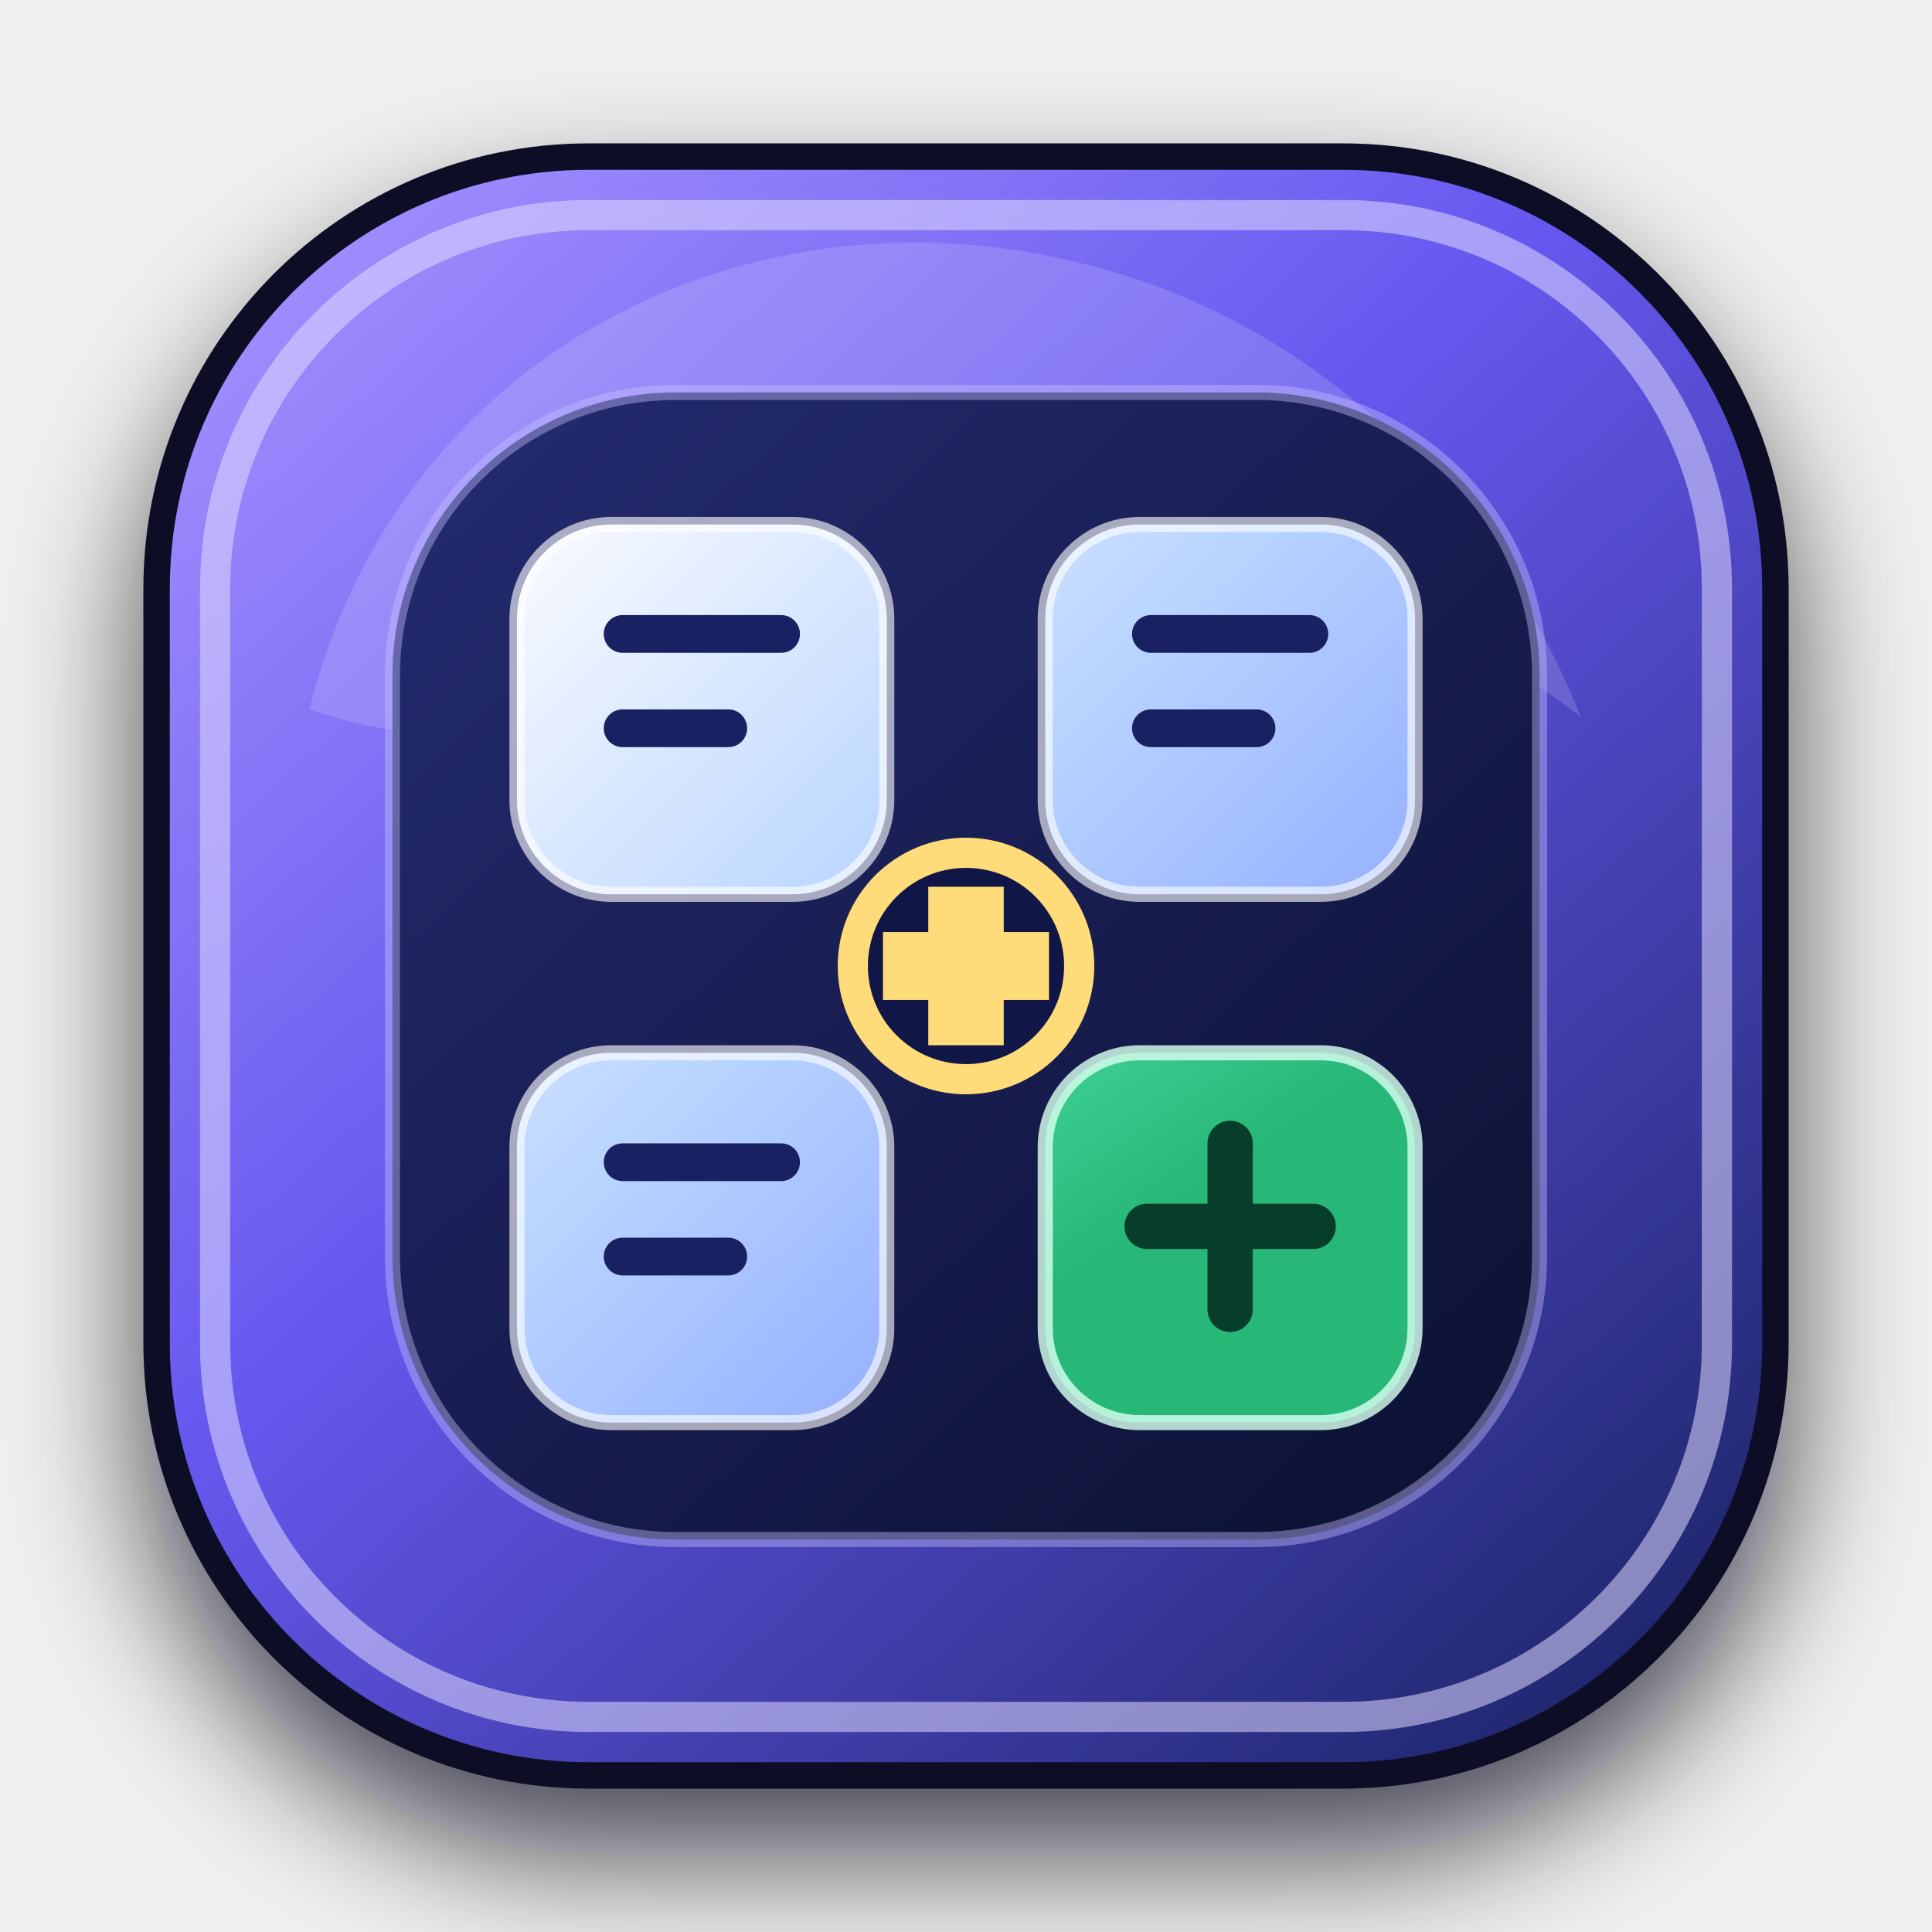
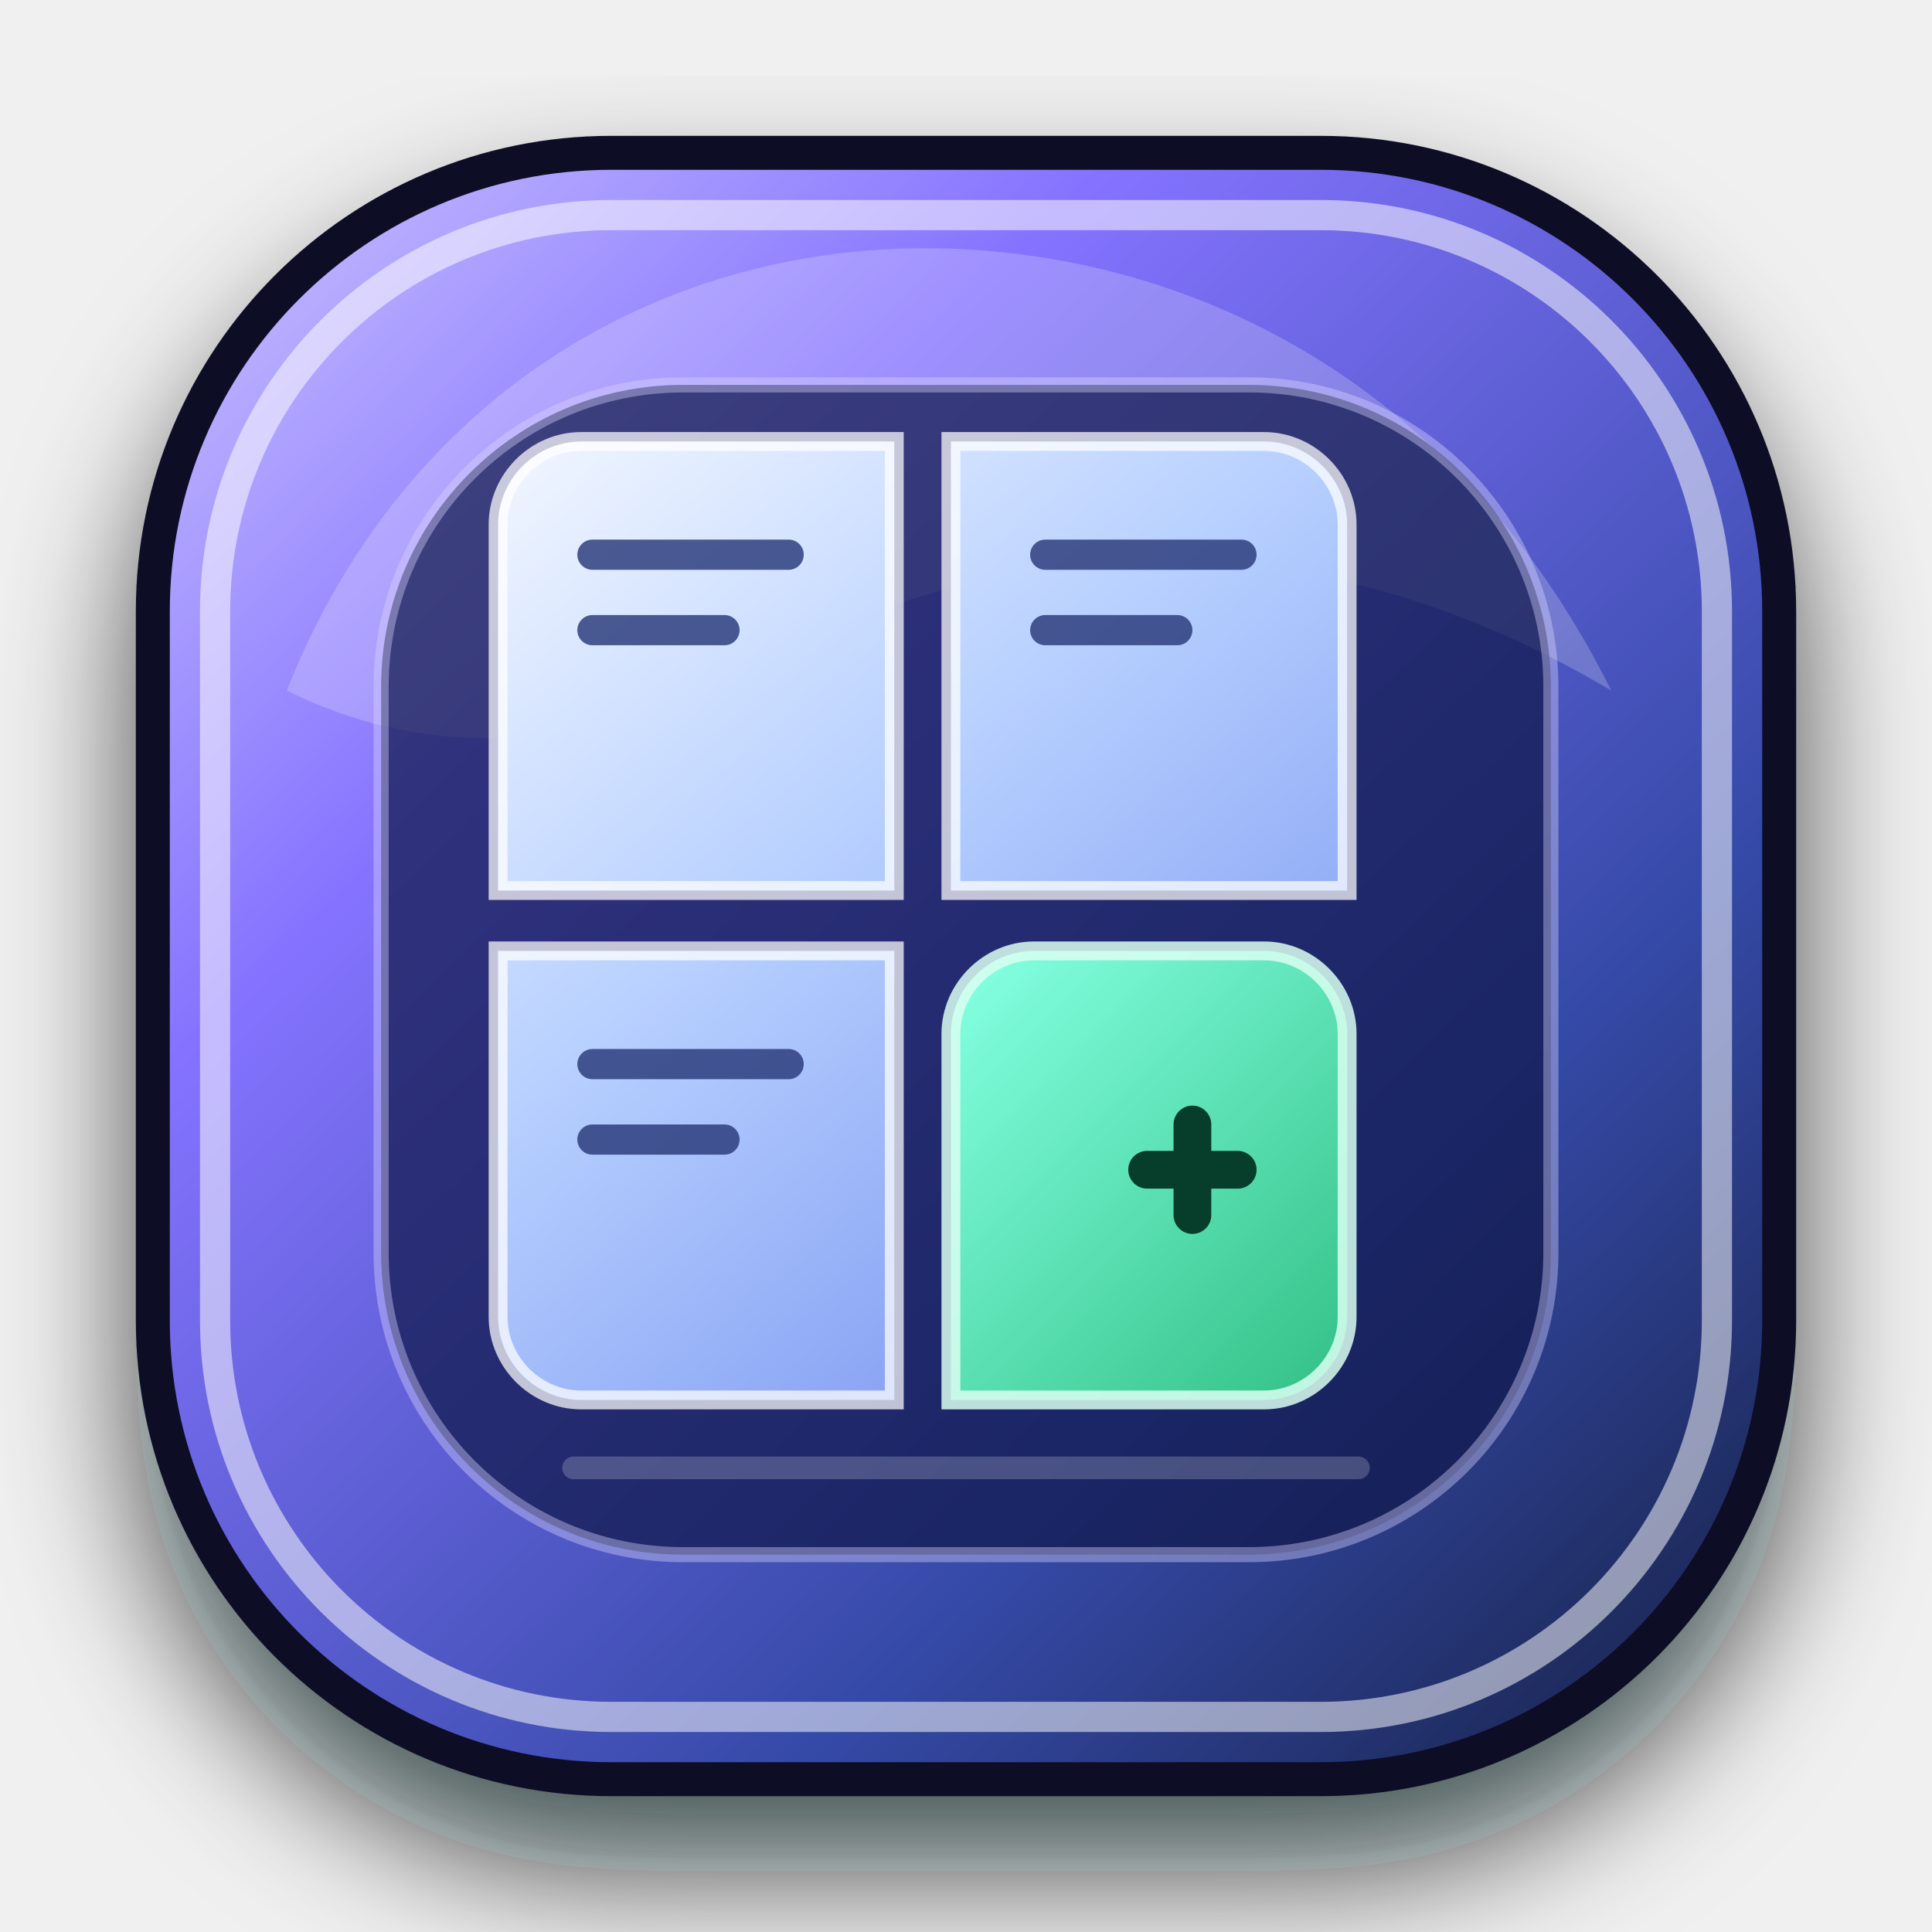
<svg xmlns="http://www.w3.org/2000/svg" width="512" height="512" viewBox="0 0 512 512">
  <defs>
-     <linearGradient id="shell" x1="62" y1="42" x2="455" y2="474" gradientUnits="userSpaceOnUse">
-       <stop stop-color="#A795FF" />
-       <stop offset=".42" stop-color="#6658EF" />
-       <stop offset="1" stop-color="#17215E" />
+     <linearGradient id="shell" x1="55" y1="42" x2="464" y2="470" gradientUnits="userSpaceOnUse">
+       <stop stop-color="#C8C0FF" />
+       <stop offset=".28" stop-color="#8573FF" />
+       <stop offset=".7" stop-color="#354AA8" />
+       <stop offset="1" stop-color="#162044" />
    </linearGradient>
-     <linearGradient id="panel" x1="115" y1="107" x2="398" y2="411" gradientUnits="userSpaceOnUse">
-       <stop stop-color="#242B70" />
-       <stop offset="1" stop-color="#0B1031" />
+     <linearGradient id="glass" x1="130" y1="104" x2="382" y2="410" gradientUnits="userSpaceOnUse">
+       <stop stop-color="#F7FAFF" />
+       <stop offset=".38" stop-color="#B7D0FF" />
+       <stop offset="1" stop-color="#5D78E9" />
    </linearGradient>
-     <linearGradient id="tile" x1="139" y1="141" x2="363" y2="367" gradientUnits="userSpaceOnUse">
-       <stop stop-color="#F9FAFF" />
-       <stop offset=".42" stop-color="#B9D5FF" />
-       <stop offset="1" stop-color="#7890FF" />
-     </linearGradient>
-     <linearGradient id="accent" x1="213" y1="196" x2="301" y2="326" gradientUnits="userSpaceOnUse">
-       <stop stop-color="#6DFFD0" />
-       <stop offset="1" stop-color="#27B878" />
+     <linearGradient id="accent" x1="255" y1="260" x2="376" y2="381" gradientUnits="userSpaceOnUse">
+       <stop stop-color="#83FFE0" />
+       <stop offset="1" stop-color="#26B778" />
    </linearGradient>
    <filter id="shadow" x="-30%" y="-30%" width="160%" height="170%">
-       <feDropShadow dx="0" dy="18" stdDeviation="18" flood-color="#050612" flood-opacity=".7" />
+       <feDropShadow dx="0" dy="20" stdDeviation="18" flood-color="#050815" flood-opacity=".7" />
    </filter>
  </defs>
-   <rect x="38" y="38" width="436" height="436" rx="118" fill="#090C25" filter="url(#shadow)" />
-   <rect x="45" y="45" width="422" height="422" rx="111" fill="url(#shell)" />
-   <rect x="57" y="57" width="398" height="398" rx="99" fill="none" stroke="#DDD8FF" stroke-opacity=".55" stroke-width="8" />
-   <path d="M82 188C105 97 189 55 267 66c72 10 125 58 152 124-62-47-126-55-190-28-48 20-92 45-147 26Z" fill="#FFF" opacity=".15" />
-   <rect x="104" y="104" width="304" height="304" rx="75" fill="url(#panel)" stroke="#C6C0FF" stroke-opacity=".42" stroke-width="4" />
-   <g fill="url(#tile)" stroke="#FFF" stroke-opacity=".62" stroke-width="4">
-     <rect x="137" y="139" width="98" height="98" rx="25" />
-     <rect x="277" y="139" width="98" height="98" rx="25" />
-     <rect x="137" y="279" width="98" height="98" rx="25" />
+   <rect x="36" y="36" width="440" height="440" rx="126" fill="#090D26" filter="url(#shadow)" />
+   <rect x="45" y="45" width="422" height="422" rx="117" fill="url(#shell)" />
+   <rect x="57" y="57" width="398" height="398" rx="105" fill="none" stroke="#FFF" stroke-opacity=".52" stroke-width="8" />
+   <path d="M76 183C112 92 199 52 286 70c62 13 111 53 141 113-74-44-154-46-228-6-39 21-83 26-123 6Z" fill="#FFF" opacity=".21" />
+   <rect x="101" y="102" width="310" height="310" rx="80" fill="#10184B" fill-opacity=".72" stroke="#D9D5FF" stroke-opacity=".4" stroke-width="4" />
+   <g fill="url(#glass)" stroke="#FFF" stroke-opacity=".72" stroke-width="5">
+     <path d="M132 139c0-12 10-22 22-22h83v119H132V139Z" />
+     <path d="M252 117h83c12 0 22 10 22 22v97H252V117Z" />
+     <path d="M132 252h105v119h-83c-12 0-22-10-22-22V252Z" />
  </g>
-   <rect x="277" y="279" width="98" height="98" rx="25" fill="url(#accent)" stroke="#D5FFEE" stroke-opacity=".82" stroke-width="4" />
-   <g fill="#1A2162">
-     <rect x="160" y="163" width="52" height="10" rx="5" />
-     <rect x="160" y="188" width="38" height="10" rx="5" />
-     <rect x="300" y="163" width="52" height="10" rx="5" />
-     <rect x="300" y="188" width="38" height="10" rx="5" />
-     <rect x="160" y="303" width="52" height="10" rx="5" />
-     <rect x="160" y="328" width="38" height="10" rx="5" />
+   <path d="M274 252h61c12 0 22 10 22 22v75c0 12-10 22-22 22h-83V274c0-12 10-22 22-22Z" fill="url(#accent)" stroke="#D9FFF1" stroke-opacity=".85" stroke-width="5" />
+   <g fill="#283879" opacity=".82">
+     <rect x="153" y="143" width="60" height="8" rx="4" />
+     <rect x="153" y="163" width="43" height="8" rx="4" />
+     <rect x="273" y="143" width="60" height="8" rx="4" />
+     <rect x="273" y="163" width="43" height="8" rx="4" />
+     <rect x="153" y="278" width="60" height="8" rx="4" />
+     <rect x="153" y="298" width="43" height="8" rx="4" />
  </g>
-   <path d="M304 325h44m-22-22v44" fill="none" stroke="#073D2B" stroke-linecap="round" stroke-width="12" />
-   <circle cx="256" cy="256" r="30" fill="#101746" stroke="#FFDB79" stroke-width="8" />
-   <path d="M246 235h20v12h12v18h-12v12h-20v-12h-12v-18h12v-12Z" fill="#FFDB79" />
+   <path d="M304 310h24m-12-12v24" fill="none" stroke="#073D2B" stroke-linecap="round" stroke-width="10" />
+   <path d="M152 389h208" stroke="#FFF" stroke-opacity=".2" stroke-linecap="round" stroke-width="6" />
</svg>
